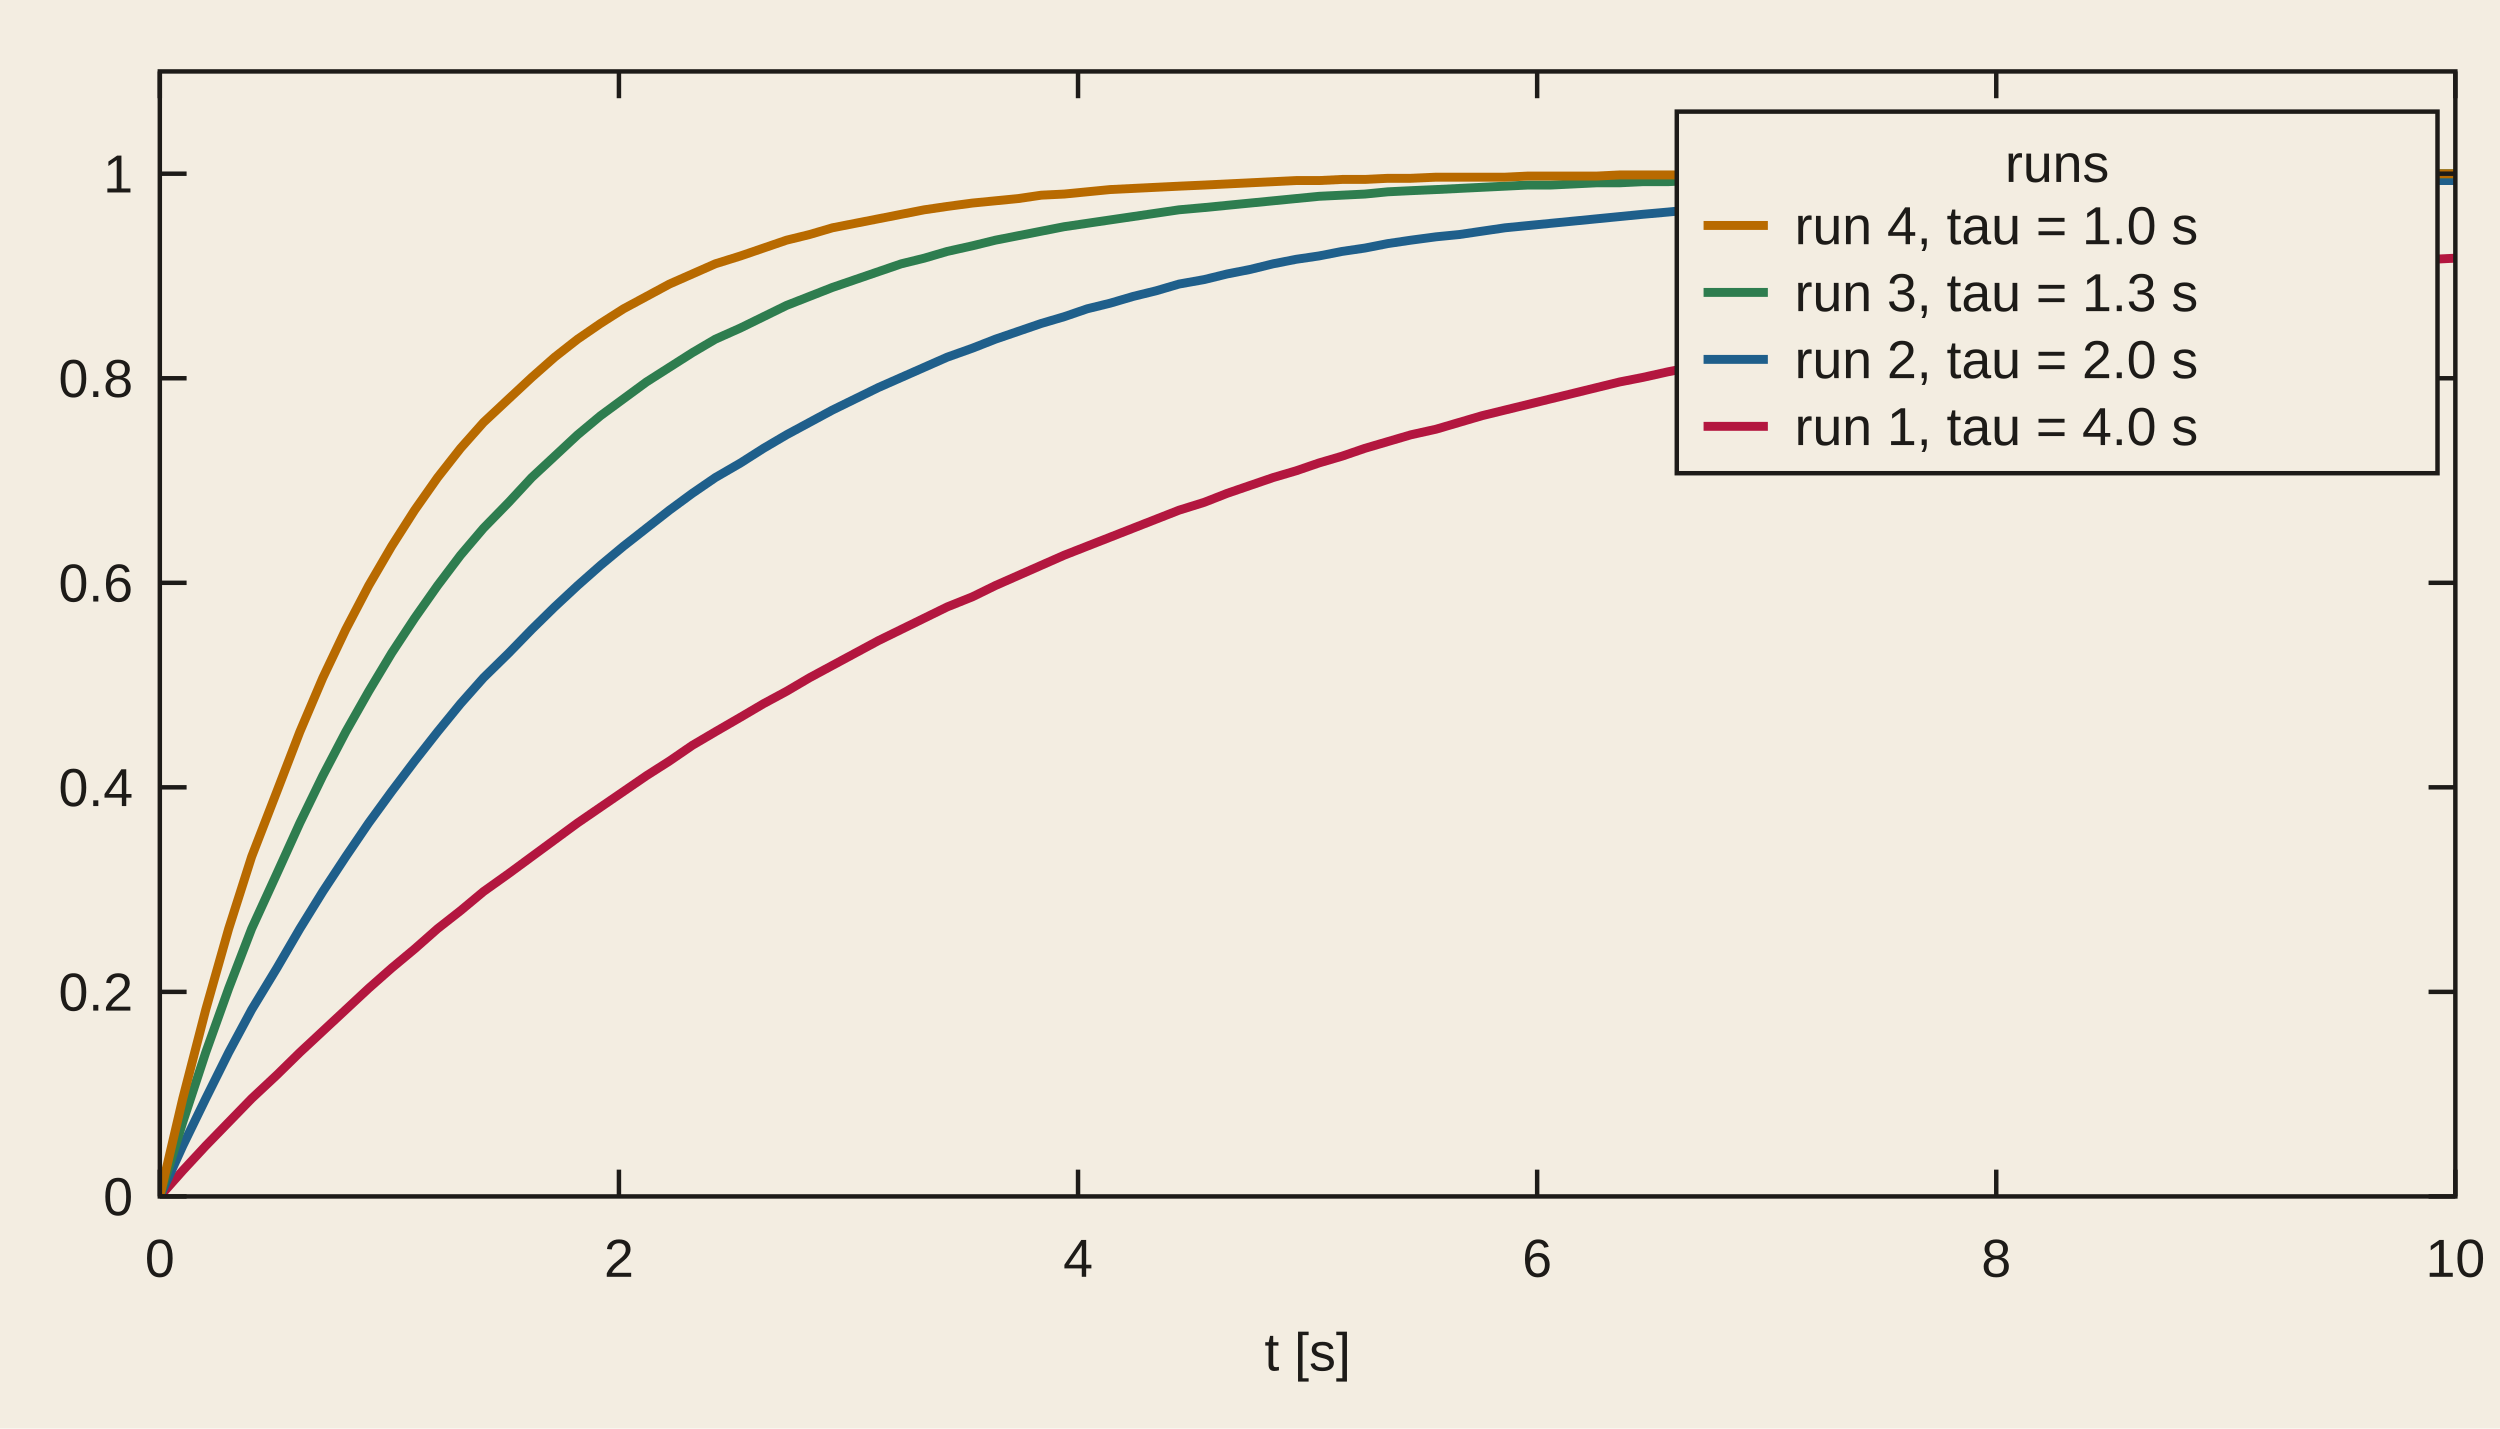
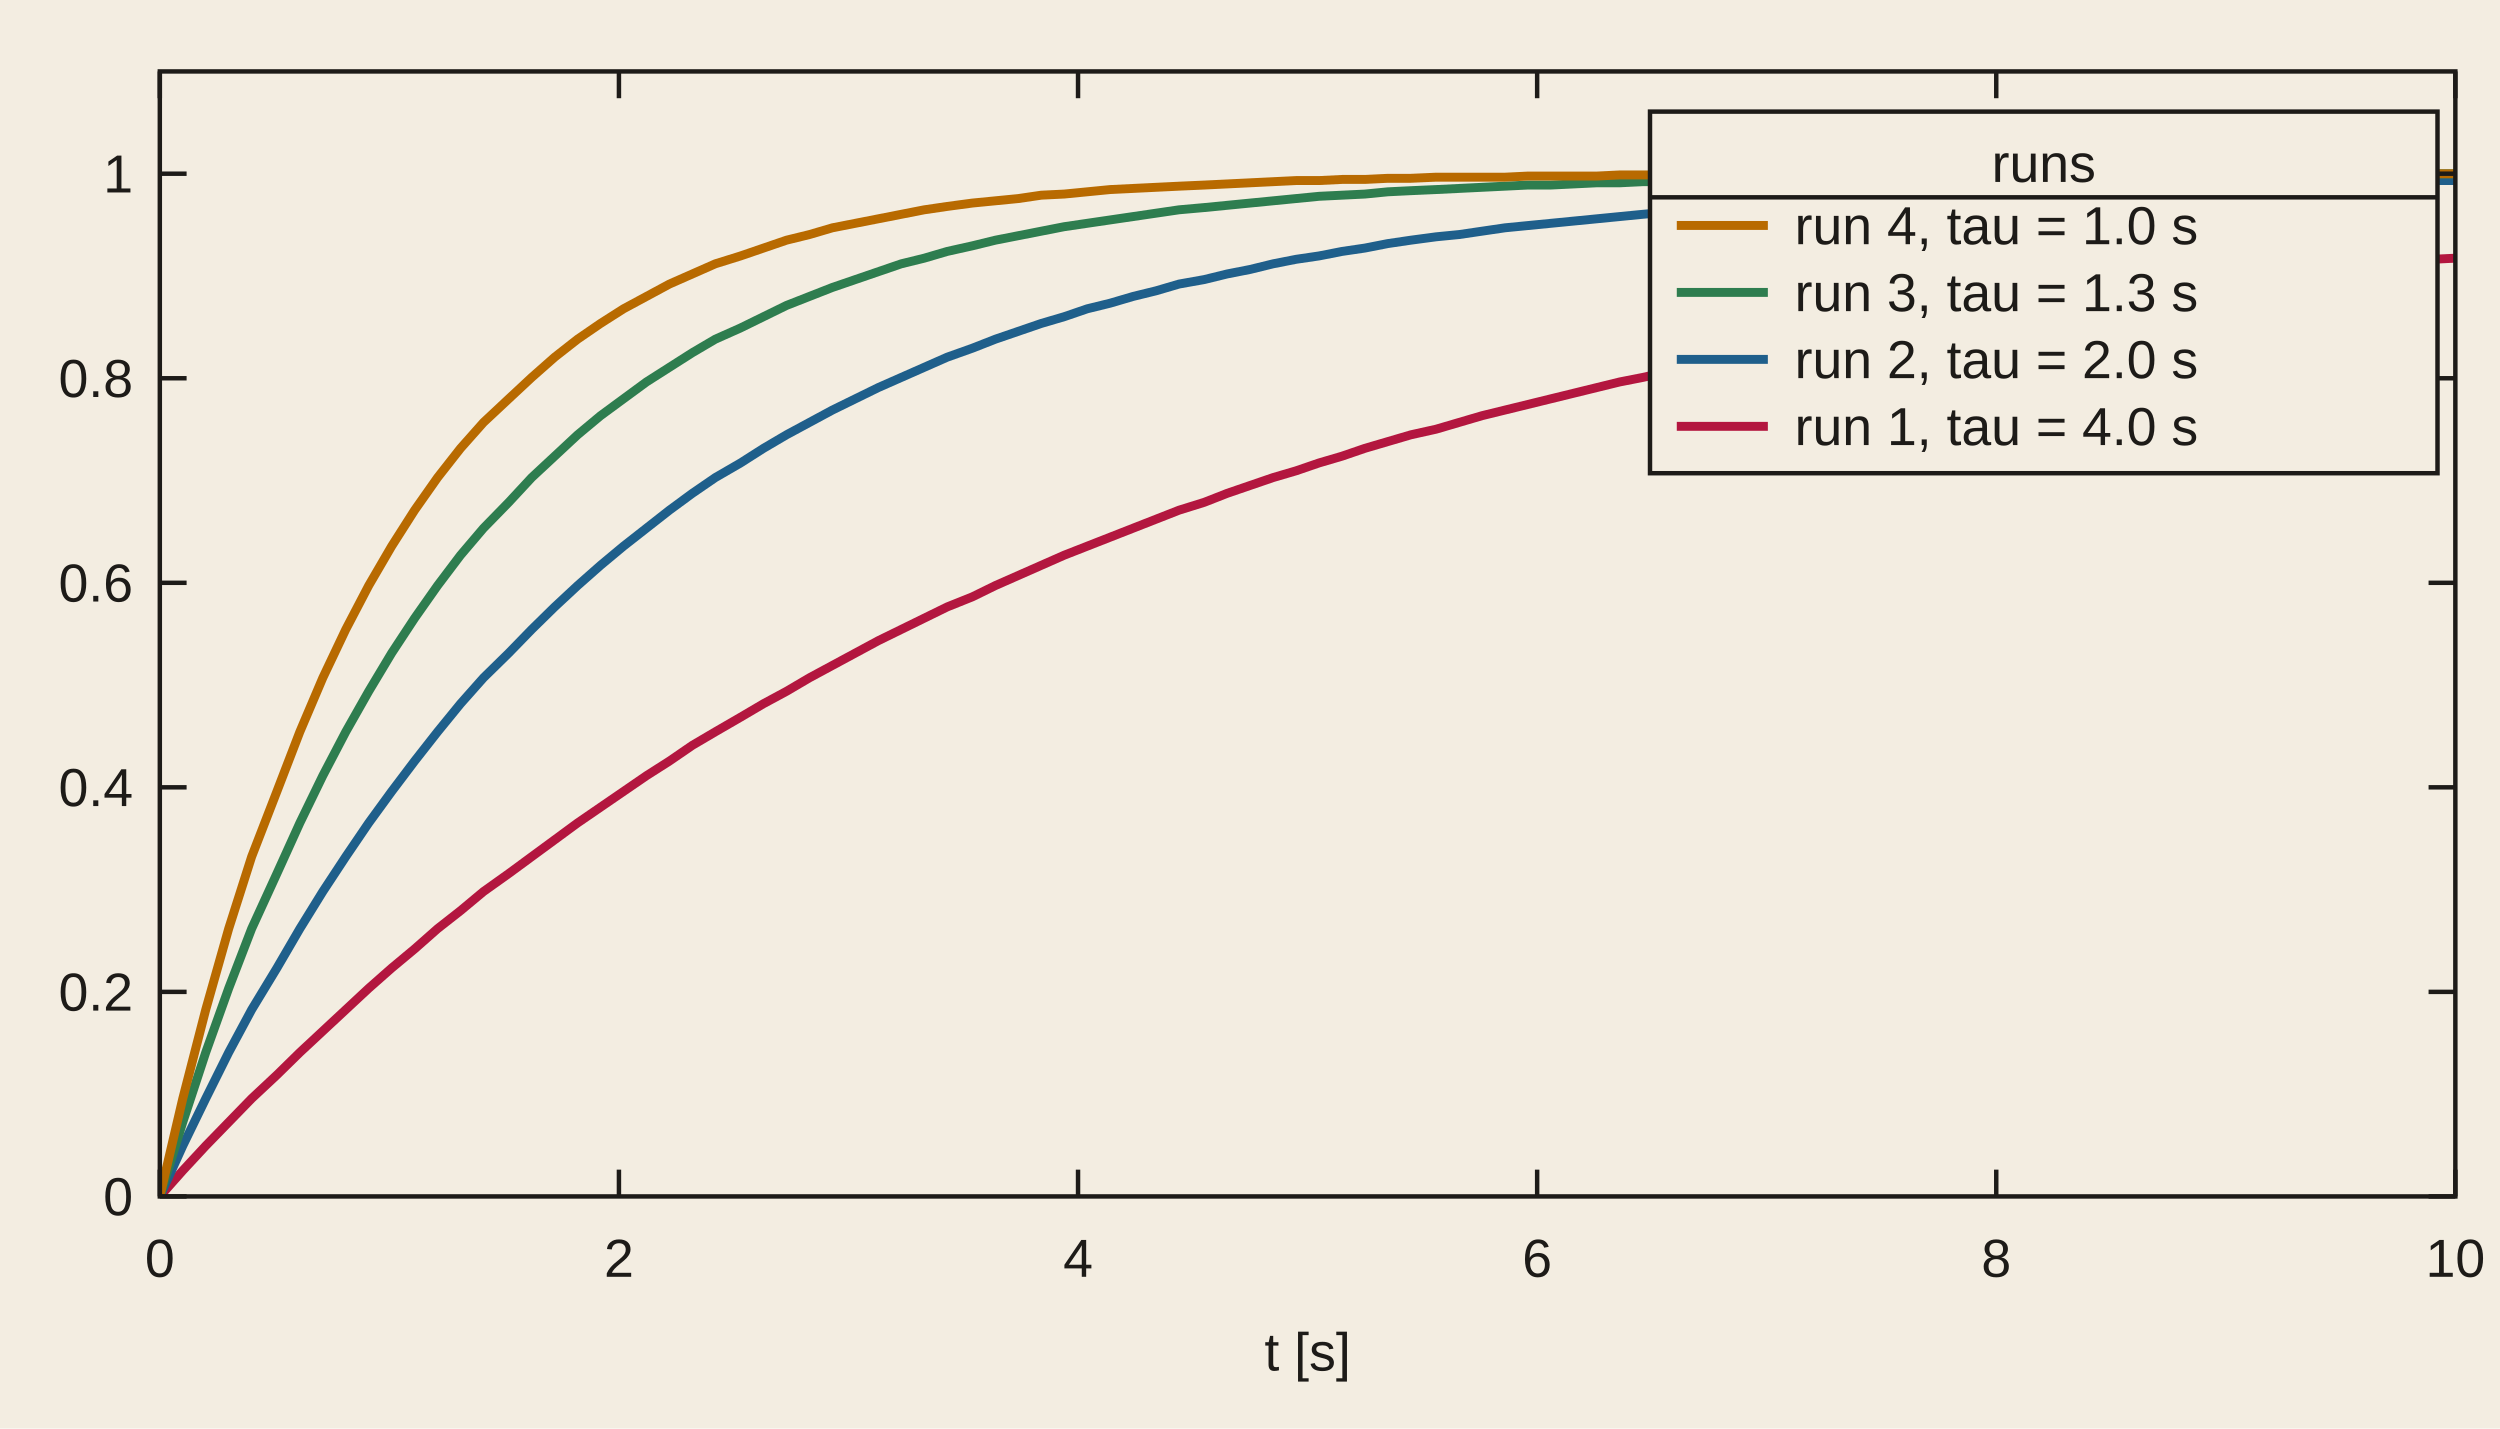
<svg xmlns="http://www.w3.org/2000/svg" width="560" height="320" viewBox="0 0 560 320" font-family="Arial,Helvetica,sans-serif" font-size="12" fill="#1d1b18" data-theme="washi" data-frame="#1d1b18" data-grid-color="#a69a85">
  <rect x="0" y="0" width="560" height="320" fill="#f3ede1" stroke="none" stroke-width="0" />
  <g class="fs-axes" data-area="35.8 550 16 268" data-x="0 1e1" data-y="0 1.1e0" data-log="0 0" data-grid="0" data-font-size="12" data-xformat="%h" data-yformat="%h">
    <g class="fs-grid" display="none">
      <polyline fill="none" stroke="#a69a85" stroke-width="0.5" stroke-dasharray="2,3" points="35.8,268 35.8,16" />
      <polyline fill="none" stroke="#a69a85" stroke-width="0.5" stroke-dasharray="2,3" points="138.64,268 138.64,16" />
      <polyline fill="none" stroke="#a69a85" stroke-width="0.5" stroke-dasharray="2,3" points="241.48,268 241.48,16" />
      <polyline fill="none" stroke="#a69a85" stroke-width="0.5" stroke-dasharray="2,3" points="344.32,268 344.32,16" />
      <polyline fill="none" stroke="#a69a85" stroke-width="0.5" stroke-dasharray="2,3" points="447.16,268 447.16,16" />
      <polyline fill="none" stroke="#a69a85" stroke-width="0.5" stroke-dasharray="2,3" points="550,268 550,16" />
      <polyline fill="none" stroke="#a69a85" stroke-width="0.5" stroke-dasharray="2,3" points="35.8,268 550,268" />
      <polyline fill="none" stroke="#a69a85" stroke-width="0.5" stroke-dasharray="2,3" points="35.8,222.18 550,222.18" />
      <polyline fill="none" stroke="#a69a85" stroke-width="0.5" stroke-dasharray="2,3" points="35.8,176.36 550,176.36" />
      <polyline fill="none" stroke="#a69a85" stroke-width="0.5" stroke-dasharray="2,3" points="35.8,130.55 550,130.55" />
      <polyline fill="none" stroke="#a69a85" stroke-width="0.5" stroke-dasharray="2,3" points="35.8,84.73 550,84.73" />
      <polyline fill="none" stroke="#a69a85" stroke-width="0.5" stroke-dasharray="2,3" points="35.8,38.91 550,38.91" />
    </g>
    <svg class="fs-plot" x="35.8" y="16" width="514.2" height="252" viewBox="0 0 1 1" preserveAspectRatio="none" overflow="hidden">
      <g class="fs-series" data-series="1">
        <polyline fill="none" stroke="#b3163f" stroke-width="2" stroke-linejoin="round" vector-effect="non-scaling-stroke" points="0,1 0.01,0.977 0.02,0.955 0.03,0.934 0.04,0.913 0.051,0.892 0.061,0.872 0.071,0.853 0.081,0.834 0.091,0.815 0.101,0.797 0.111,0.78 0.121,0.762 0.131,0.746 0.141,0.729 0.152,0.713 0.162,0.698 0.172,0.683 0.182,0.668 0.192,0.654 0.202,0.64 0.212,0.626 0.222,0.613 0.232,0.599 0.242,0.587 0.253,0.574 0.263,0.562 0.273,0.551 0.283,0.539 0.293,0.528 0.303,0.517 0.313,0.506 0.323,0.496 0.333,0.486 0.343,0.476 0.354,0.467 0.364,0.457 0.374,0.448 0.384,0.439 0.394,0.43 0.404,0.422 0.414,0.414 0.424,0.406 0.434,0.398 0.444,0.39 0.455,0.383 0.465,0.375 0.475,0.368 0.485,0.361 0.495,0.355 0.505,0.348 0.515,0.342 0.525,0.335 0.535,0.329 0.545,0.323 0.556,0.318 0.566,0.312 0.576,0.306 0.586,0.301 0.596,0.296 0.606,0.291 0.616,0.286 0.626,0.281 0.636,0.276 0.646,0.272 0.657,0.267 0.667,0.263 0.677,0.258 0.687,0.254 0.697,0.25 0.707,0.246 0.717,0.242 0.727,0.238 0.737,0.235 0.747,0.231 0.758,0.228 0.768,0.224 0.778,0.221 0.788,0.218 0.798,0.215 0.808,0.211 0.818,0.208 0.828,0.206 0.838,0.203 0.848,0.2 0.859,0.197 0.869,0.195 0.879,0.192 0.889,0.189 0.899,0.187 0.909,0.185 0.919,0.182 0.929,0.18 0.939,0.178 0.949,0.176 0.96,0.173 0.97,0.171 0.98,0.169 0.99,0.167 1,0.166" />
      </g>
      <g class="fs-series" data-series="2">
        <polyline fill="none" stroke="#1f5f8b" stroke-width="2" stroke-linejoin="round" vector-effect="non-scaling-stroke" points="0,1 0.01,0.955 0.02,0.913 0.03,0.872 0.04,0.834 0.051,0.797 0.061,0.762 0.071,0.729 0.081,0.698 0.091,0.668 0.101,0.64 0.111,0.613 0.121,0.587 0.131,0.562 0.141,0.539 0.152,0.517 0.162,0.496 0.172,0.476 0.182,0.457 0.192,0.439 0.202,0.422 0.212,0.406 0.222,0.39 0.232,0.375 0.242,0.361 0.253,0.348 0.263,0.335 0.273,0.323 0.283,0.312 0.293,0.301 0.303,0.291 0.313,0.281 0.323,0.272 0.333,0.263 0.343,0.254 0.354,0.246 0.364,0.238 0.374,0.231 0.384,0.224 0.394,0.218 0.404,0.211 0.414,0.206 0.424,0.2 0.434,0.195 0.444,0.189 0.455,0.185 0.465,0.18 0.475,0.176 0.485,0.171 0.495,0.167 0.505,0.164 0.515,0.16 0.525,0.157 0.535,0.153 0.545,0.15 0.556,0.147 0.566,0.145 0.576,0.142 0.586,0.139 0.596,0.137 0.606,0.135 0.616,0.133 0.626,0.131 0.636,0.129 0.646,0.127 0.657,0.125 0.667,0.123 0.677,0.122 0.687,0.12 0.697,0.119 0.707,0.117 0.717,0.116 0.727,0.115 0.737,0.114 0.747,0.113 0.758,0.111 0.768,0.11 0.778,0.11 0.788,0.109 0.798,0.108 0.808,0.107 0.818,0.106 0.828,0.105 0.838,0.105 0.848,0.104 0.859,0.103 0.869,0.103 0.879,0.102 0.889,0.102 0.899,0.101 0.909,0.101 0.919,0.1 0.929,0.1 0.939,0.099 0.949,0.099 0.96,0.098 0.97,0.098 0.98,0.098 0.99,0.097 1,0.097" />
      </g>
      <g class="fs-series" data-series="3">
        <polyline fill="none" stroke="#2e7d4f" stroke-width="2" stroke-linejoin="round" vector-effect="non-scaling-stroke" points="0,1 0.01,0.934 0.02,0.872 0.03,0.815 0.04,0.762 0.051,0.713 0.061,0.668 0.071,0.626 0.081,0.587 0.091,0.551 0.101,0.517 0.111,0.486 0.121,0.457 0.131,0.43 0.141,0.406 0.152,0.383 0.162,0.361 0.172,0.342 0.182,0.323 0.192,0.306 0.202,0.291 0.212,0.276 0.222,0.263 0.232,0.25 0.242,0.238 0.253,0.228 0.263,0.218 0.273,0.208 0.283,0.2 0.293,0.192 0.303,0.185 0.313,0.178 0.323,0.171 0.333,0.166 0.343,0.16 0.354,0.155 0.364,0.15 0.374,0.146 0.384,0.142 0.394,0.138 0.404,0.135 0.414,0.132 0.424,0.129 0.434,0.126 0.444,0.123 0.455,0.121 0.465,0.119 0.475,0.117 0.485,0.115 0.495,0.113 0.505,0.111 0.515,0.11 0.525,0.109 0.535,0.107 0.545,0.106 0.556,0.105 0.566,0.104 0.576,0.103 0.586,0.102 0.596,0.101 0.606,0.101 0.616,0.1 0.626,0.099 0.636,0.099 0.646,0.098 0.657,0.098 0.667,0.097 0.677,0.097 0.687,0.096 0.697,0.096 0.707,0.095 0.717,0.095 0.727,0.095 0.737,0.095 0.747,0.094 0.758,0.094 0.768,0.094 0.778,0.094 0.788,0.093 0.798,0.093 0.808,0.093 0.818,0.093 0.828,0.093 0.838,0.093 0.848,0.092 0.859,0.092 0.869,0.092 0.879,0.092 0.889,0.092 0.899,0.092 0.909,0.092 0.919,0.092 0.929,0.092 0.939,0.092 0.949,0.092 0.96,0.092 0.97,0.092 0.98,0.091 0.99,0.091 1,0.091" />
      </g>
      <g class="fs-series" data-series="4">
        <polyline fill="none" stroke="#b86a00" stroke-width="2" stroke-linejoin="round" vector-effect="non-scaling-stroke" points="0,1 0.01,0.913 0.02,0.834 0.03,0.762 0.04,0.698 0.051,0.64 0.061,0.587 0.071,0.539 0.081,0.496 0.091,0.457 0.101,0.422 0.111,0.39 0.121,0.361 0.131,0.335 0.141,0.312 0.152,0.291 0.162,0.272 0.172,0.254 0.182,0.238 0.192,0.224 0.202,0.211 0.212,0.2 0.222,0.189 0.232,0.18 0.242,0.171 0.253,0.164 0.263,0.157 0.273,0.15 0.283,0.145 0.293,0.139 0.303,0.135 0.313,0.131 0.323,0.127 0.333,0.123 0.343,0.12 0.354,0.117 0.364,0.115 0.374,0.113 0.384,0.11 0.394,0.109 0.404,0.107 0.414,0.105 0.424,0.104 0.434,0.103 0.444,0.102 0.455,0.101 0.465,0.1 0.475,0.099 0.485,0.098 0.495,0.097 0.505,0.097 0.515,0.096 0.525,0.096 0.535,0.095 0.545,0.095 0.556,0.094 0.566,0.094 0.576,0.094 0.586,0.094 0.596,0.093 0.606,0.093 0.616,0.093 0.626,0.093 0.636,0.092 0.646,0.092 0.657,0.092 0.667,0.092 0.677,0.092 0.687,0.092 0.697,0.092 0.707,0.092 0.717,0.092 0.727,0.092 0.737,0.091 0.747,0.091 0.758,0.091 0.768,0.091 0.778,0.091 0.788,0.091 0.798,0.091 0.808,0.091 0.818,0.091 0.828,0.091 0.838,0.091 0.848,0.091 0.859,0.091 0.869,0.091 0.879,0.091 0.889,0.091 0.899,0.091 0.909,0.091 0.919,0.091 0.929,0.091 0.939,0.091 0.949,0.091 0.96,0.091 0.97,0.091 0.98,0.091 0.99,0.091 1,0.091" />
      </g>
    </svg>
    <rect x="35.8" y="16" width="514.2" height="252" fill="none" stroke="#1d1b18" stroke-width="1" />
    <g class="fs-xticks">
      <polyline fill="none" stroke="#1d1b18" stroke-width="1" points="35.8,268 35.8,262" />
      <polyline fill="none" stroke="#1d1b18" stroke-width="1" points="35.8,16 35.8,22" />
      <text x="35.8" y="286" text-anchor="middle">0</text>
      <polyline fill="none" stroke="#1d1b18" stroke-width="1" points="138.64,268 138.64,262" />
      <polyline fill="none" stroke="#1d1b18" stroke-width="1" points="138.64,16 138.64,22" />
      <text x="138.64" y="286" text-anchor="middle">2</text>
      <polyline fill="none" stroke="#1d1b18" stroke-width="1" points="241.48,268 241.48,262" />
      <polyline fill="none" stroke="#1d1b18" stroke-width="1" points="241.48,16 241.48,22" />
      <text x="241.48" y="286" text-anchor="middle">4</text>
      <polyline fill="none" stroke="#1d1b18" stroke-width="1" points="344.32,268 344.32,262" />
      <polyline fill="none" stroke="#1d1b18" stroke-width="1" points="344.32,16 344.32,22" />
      <text x="344.32" y="286" text-anchor="middle">6</text>
      <polyline fill="none" stroke="#1d1b18" stroke-width="1" points="447.16,268 447.16,262" />
      <polyline fill="none" stroke="#1d1b18" stroke-width="1" points="447.16,16 447.16,22" />
      <text x="447.16" y="286" text-anchor="middle">8</text>
      <polyline fill="none" stroke="#1d1b18" stroke-width="1" points="550,268 550,262" />
      <polyline fill="none" stroke="#1d1b18" stroke-width="1" points="550,16 550,22" />
      <text x="550" y="286" text-anchor="middle">10</text>
    </g>
    <g class="fs-yticks">
      <polyline fill="none" stroke="#1d1b18" stroke-width="1" points="35.8,268 41.8,268" />
      <polyline fill="none" stroke="#1d1b18" stroke-width="1" points="550,268 544,268" />
      <text x="29.8" y="272.2" text-anchor="end">0</text>
      <polyline fill="none" stroke="#1d1b18" stroke-width="1" points="35.8,222.18 41.8,222.18" />
      <polyline fill="none" stroke="#1d1b18" stroke-width="1" points="550,222.18 544,222.18" />
      <text x="29.8" y="226.38" text-anchor="end">0.2</text>
      <polyline fill="none" stroke="#1d1b18" stroke-width="1" points="35.8,176.36 41.8,176.36" />
      <polyline fill="none" stroke="#1d1b18" stroke-width="1" points="550,176.36 544,176.36" />
      <text x="29.8" y="180.56" text-anchor="end">0.4</text>
      <polyline fill="none" stroke="#1d1b18" stroke-width="1" points="35.8,130.55 41.8,130.55" />
      <polyline fill="none" stroke="#1d1b18" stroke-width="1" points="550,130.55 544,130.55" />
      <text x="29.8" y="134.75" text-anchor="end">0.6</text>
      <polyline fill="none" stroke="#1d1b18" stroke-width="1" points="35.8,84.73 41.8,84.73" />
      <polyline fill="none" stroke="#1d1b18" stroke-width="1" points="550,84.73 544,84.73" />
      <text x="29.8" y="88.93" text-anchor="end">0.8</text>
      <polyline fill="none" stroke="#1d1b18" stroke-width="1" points="35.8,38.91 41.8,38.91" />
      <polyline fill="none" stroke="#1d1b18" stroke-width="1" points="550,38.91 544,38.91" />
      <text x="29.8" y="43.11" text-anchor="end">1</text>
    </g>
    <text x="292.9" y="307" text-anchor="middle">t [s]</text>
-     <rect x="375.6" y="25" width="170.4" height="81" fill="#f3ede1" stroke="none" stroke-width="1" />
-     <rect x="375.6" y="25" width="170.4" height="81" fill="none" stroke="#1d1b18" stroke-width="1" />
-     <text x="460.8" y="40.75" text-anchor="middle">runs</text>
+     <rect x="369.6" y="25" width="176.4" height="81" fill="#f3ede1" stroke="none" stroke-width="1" />
+     <rect x="369.6" y="25" width="176.4" height="81" fill="none" stroke="#1d1b18" stroke-width="1" />
+     <text x="457.8" y="40.75" text-anchor="middle">runs</text>
+     <polyline fill="none" stroke="#1d1b18" stroke-width="1" points="369.6,44.2 546,44.2" />
    <g class="fs-key-entry" data-series="1">
-       <polyline fill="none" stroke="#b3163f" stroke-width="2" points="381.6,95.5 396,95.5" />
+       <polyline fill="none" stroke="#b3163f" stroke-width="2" points="375.6,95.5 396,95.5" />
      <text x="402" y="99.7">run 1, tau = 4.0 s</text>
    </g>
    <g class="fs-key-entry" data-series="2">
-       <polyline fill="none" stroke="#1f5f8b" stroke-width="2" points="381.6,80.5 396,80.5" />
+       <polyline fill="none" stroke="#1f5f8b" stroke-width="2" points="375.6,80.5 396,80.5" />
      <text x="402" y="84.7">run 2, tau = 2.0 s</text>
    </g>
    <g class="fs-key-entry" data-series="3">
-       <polyline fill="none" stroke="#2e7d4f" stroke-width="2" points="381.6,65.5 396,65.5" />
+       <polyline fill="none" stroke="#2e7d4f" stroke-width="2" points="375.6,65.5 396,65.5" />
      <text x="402" y="69.7">run 3, tau = 1.3 s</text>
    </g>
    <g class="fs-key-entry" data-series="4">
-       <polyline fill="none" stroke="#b86a00" stroke-width="2" points="381.6,50.5 396,50.5" />
+       <polyline fill="none" stroke="#b86a00" stroke-width="2" points="375.6,50.5 396,50.5" />
      <text x="402" y="54.7">run 4, tau = 1.0 s</text>
    </g>
  </g>
</svg>
